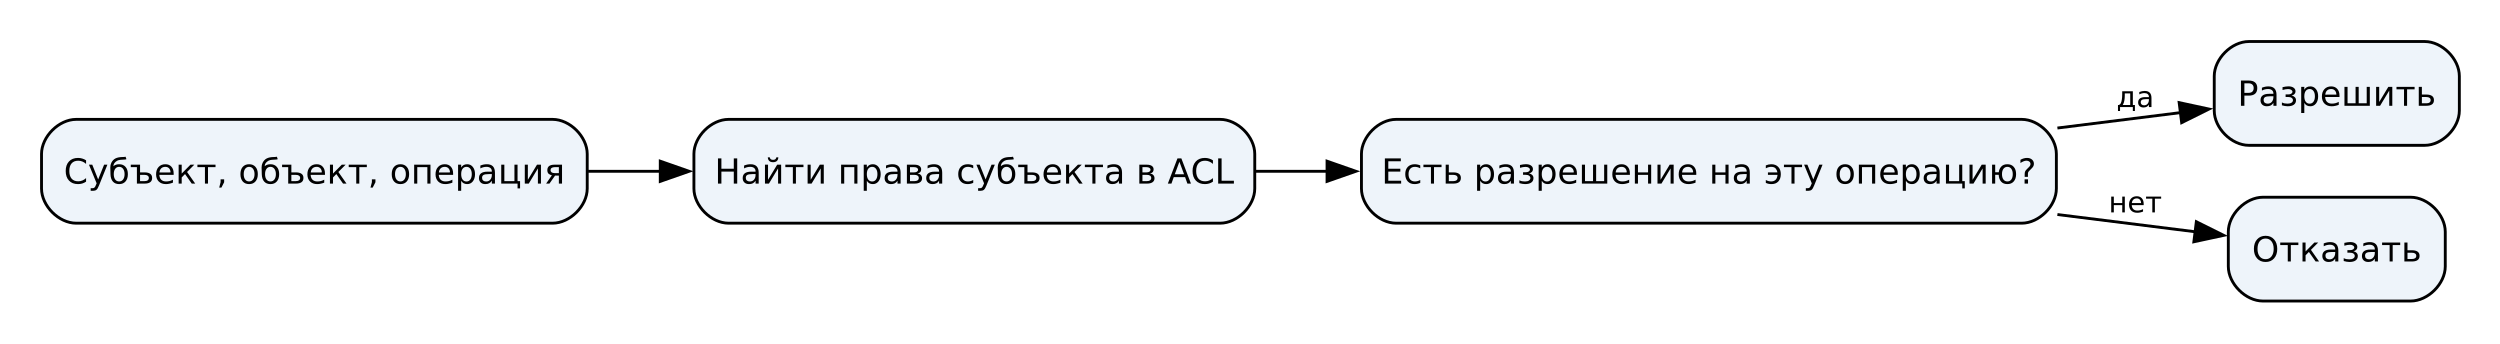
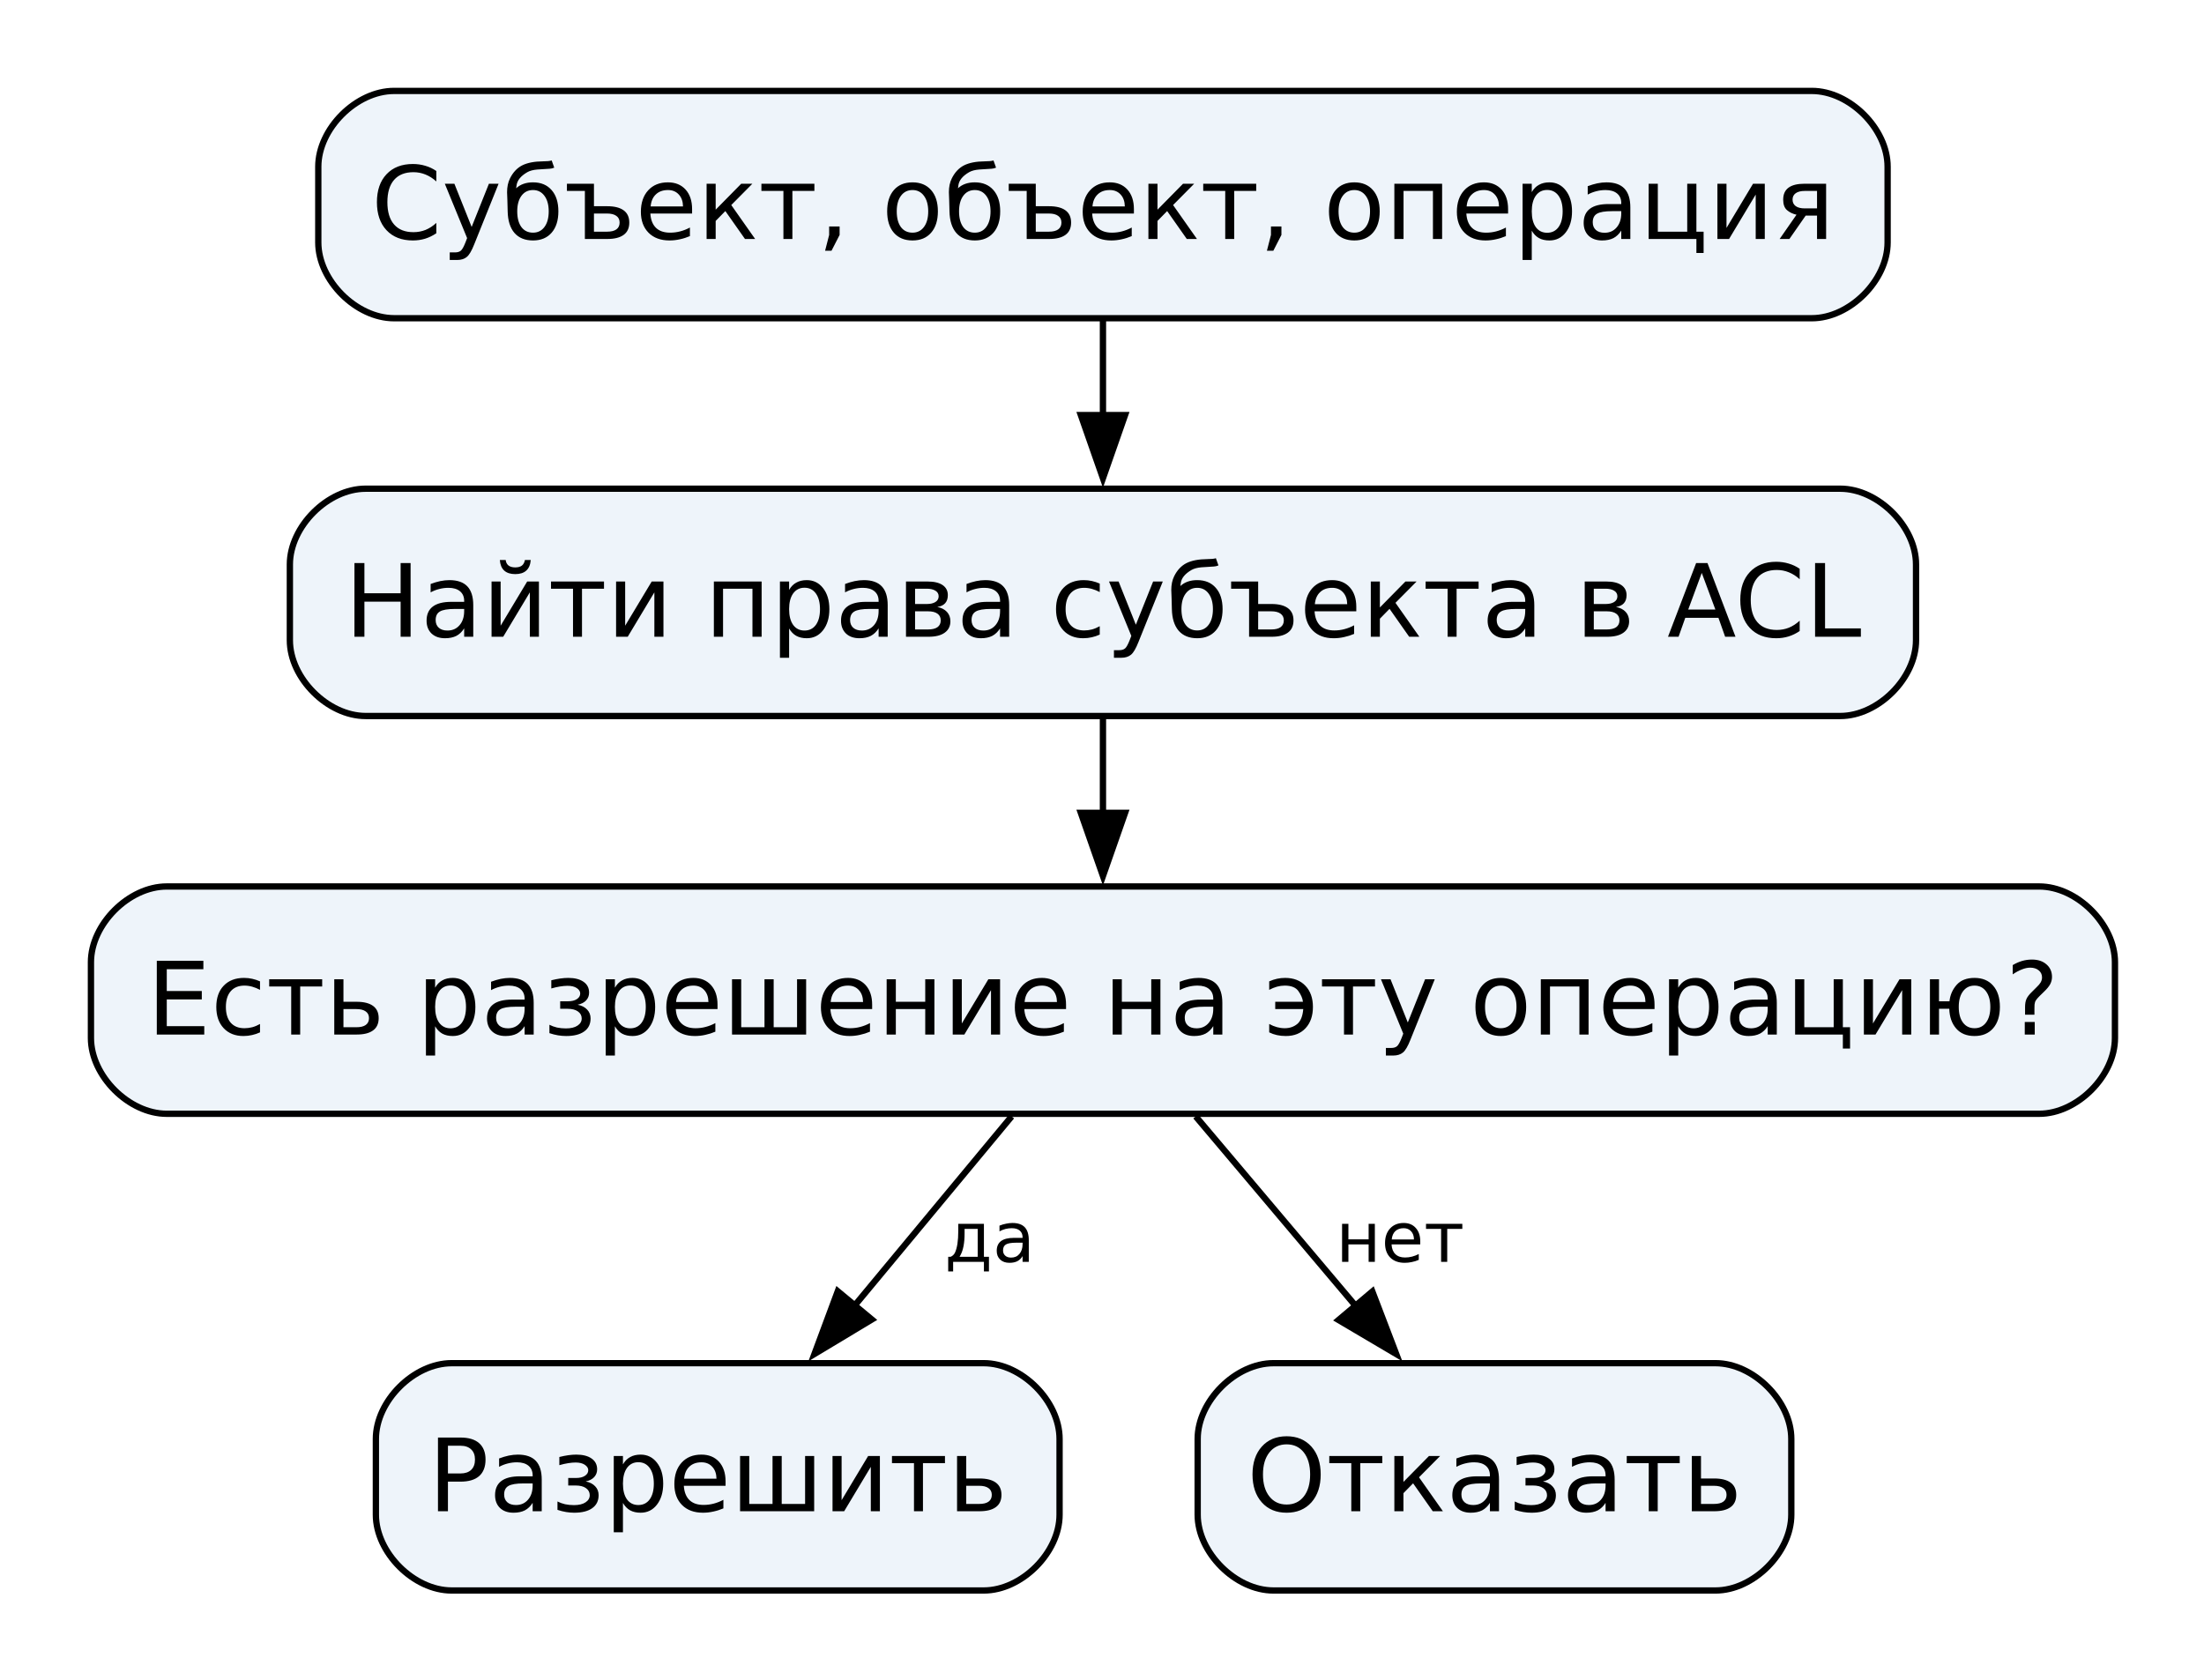
- <svg xmlns="http://www.w3.org/2000/svg" width="867pt" height="119pt" viewBox="0.00 0.00 867.00 119.00">
-   <g id="graph0" class="graph" transform="scale(1 1) rotate(0) translate(14.4 104.4)">
+ <svg xmlns="http://www.w3.org/2000/svg" width="349pt" height="266pt" viewBox="0.00 0.00 349.00 266.00">
+   <g id="graph0" class="graph" transform="scale(1 1) rotate(0) translate(14.4 251.9)">
    <g id="request" class="node">
-       <path fill="#eef4fa" stroke="black" d="M177.25,-63C177.25,-63 12,-63 12,-63 6,-63 0,-57 0,-51 0,-51 0,-39 0,-39 0,-33 6,-27 12,-27 12,-27 177.25,-27 177.25,-27 183.25,-27 189.25,-33 189.25,-39 189.25,-39 189.25,-51 189.25,-51 189.25,-57 183.25,-63 177.25,-63" />
-       <text xml:space="preserve" text-anchor="middle" x="94.62" y="-40.73" font-family="DejaVu Sans" font-size="12.00">Субъект, объект, операция</text>
+       <path fill="#eef4fa" stroke="black" d="M272.5,-237.5C272.5,-237.5 48,-237.5 48,-237.5 42,-237.5 36,-231.5 36,-225.5 36,-225.5 36,-213.5 36,-213.5 36,-207.5 42,-201.5 48,-201.5 48,-201.5 272.5,-201.5 272.5,-201.5 278.5,-201.5 284.5,-207.5 284.5,-213.5 284.5,-213.5 284.5,-225.5 284.5,-225.5 284.5,-231.5 278.5,-237.5 272.5,-237.5" />
+       <text xml:space="preserve" text-anchor="middle" x="160.25" y="-214.05" font-family="DejaVu Sans" font-size="16.00">Субъект, объект, операция</text>
    </g>
    <g id="acl" class="node">
-       <path fill="#eef4fa" stroke="black" d="M408.75,-63C408.75,-63 238.25,-63 238.25,-63 232.25,-63 226.25,-57 226.25,-51 226.25,-51 226.25,-39 226.25,-39 226.25,-33 232.25,-27 238.25,-27 238.25,-27 408.75,-27 408.75,-27 414.75,-27 420.75,-33 420.75,-39 420.75,-39 420.75,-51 420.75,-51 420.75,-57 414.75,-63 408.75,-63" />
-       <text xml:space="preserve" text-anchor="middle" x="323.5" y="-40.73" font-family="DejaVu Sans" font-size="12.00">Найти права субъекта в ACL</text>
+       <path fill="#eef4fa" stroke="black" d="M277,-174.5C277,-174.5 43.5,-174.5 43.5,-174.5 37.5,-174.5 31.5,-168.5 31.5,-162.5 31.5,-162.5 31.5,-150.5 31.5,-150.5 31.5,-144.5 37.5,-138.5 43.5,-138.5 43.5,-138.5 277,-138.5 277,-138.5 283,-138.5 289,-144.5 289,-150.5 289,-150.5 289,-162.5 289,-162.5 289,-168.5 283,-174.5 277,-174.5" />
+       <text xml:space="preserve" text-anchor="middle" x="160.25" y="-151.05" font-family="DejaVu Sans" font-size="16.00">Найти права субъекта в ACL</text>
    </g>
    <g id="edge1" class="edge">
-       <path fill="none" stroke="black" d="M189.54,-45C197.84,-45 206.28,-45 214.68,-45" />
-       <polygon fill="black" stroke="black" points="214.58,-48.5 224.58,-45 214.58,-41.5 214.58,-48.5" />
+       <path fill="none" stroke="black" d="M160.25,-201.18C160.25,-196.38 160.25,-191.03 160.25,-185.77" />
+       <polygon fill="black" stroke="black" points="163.75,-186.16 160.25,-176.16 156.75,-186.16 163.75,-186.16" />
    </g>
    <g id="operation" class="node">
-       <path fill="#eef4fa" stroke="black" d="M686.75,-63C686.75,-63 469.75,-63 469.75,-63 463.75,-63 457.75,-57 457.75,-51 457.75,-51 457.75,-39 457.75,-39 457.75,-33 463.75,-27 469.75,-27 469.75,-27 686.75,-27 686.75,-27 692.75,-27 698.75,-33 698.75,-39 698.75,-39 698.75,-51 698.75,-51 698.75,-57 692.75,-63 686.75,-63" />
-       <text xml:space="preserve" text-anchor="middle" x="578.25" y="-40.73" font-family="DejaVu Sans" font-size="12.00">Есть разрешение на эту операцию?</text>
+       <path fill="#eef4fa" stroke="black" d="M308.5,-111.5C308.5,-111.5 12,-111.5 12,-111.5 6,-111.5 0,-105.5 0,-99.5 0,-99.5 0,-87.5 0,-87.5 0,-81.5 6,-75.5 12,-75.5 12,-75.5 308.5,-75.5 308.5,-75.5 314.5,-75.5 320.5,-81.5 320.5,-87.5 320.5,-87.5 320.5,-99.5 320.5,-99.5 320.5,-105.5 314.5,-111.5 308.5,-111.5" />
+       <text xml:space="preserve" text-anchor="middle" x="160.25" y="-88.05" font-family="DejaVu Sans" font-size="16.00">Есть разрешение на эту операцию?</text>
    </g>
    <g id="edge2" class="edge">
-       <path fill="none" stroke="black" d="M421.14,-45C429.28,-45 437.6,-45 445.95,-45" />
-       <polygon fill="black" stroke="black" points="445.82,-48.5 455.82,-45 445.82,-41.5 445.82,-48.5" />
+       <path fill="none" stroke="black" d="M160.25,-138.18C160.25,-133.38 160.25,-128.03 160.25,-122.77" />
+       <polygon fill="black" stroke="black" points="163.75,-123.16 160.25,-113.16 156.75,-123.16 163.75,-123.16" />
    </g>
    <g id="allow" class="node">
-       <path fill="#eef4fa" stroke="black" d="M826.5,-90C826.5,-90 765.5,-90 765.5,-90 759.5,-90 753.5,-84 753.5,-78 753.5,-78 753.5,-66 753.5,-66 753.5,-60 759.5,-54 765.5,-54 765.5,-54 826.5,-54 826.5,-54 832.5,-54 838.5,-60 838.5,-66 838.5,-66 838.5,-78 838.5,-78 838.5,-84 832.5,-90 826.5,-90" />
-       <text xml:space="preserve" text-anchor="middle" x="796" y="-67.72" font-family="DejaVu Sans" font-size="12.00">Разрешить</text>
+       <path fill="#eef4fa" stroke="black" d="M141.38,-36C141.38,-36 57.12,-36 57.12,-36 51.12,-36 45.12,-30 45.12,-24 45.12,-24 45.12,-12 45.12,-12 45.12,-6 51.12,0 57.12,0 57.12,0 141.38,0 141.38,0 147.38,0 153.38,-6 153.38,-12 153.38,-12 153.38,-24 153.38,-24 153.38,-30 147.38,-36 141.38,-36" />
+       <text xml:space="preserve" text-anchor="middle" x="99.25" y="-12.55" font-family="DejaVu Sans" font-size="16.00">Разрешить</text>
    </g>
    <g id="edge3" class="edge">
-       <path fill="none" stroke="black" d="M699.11,-60C714.12,-61.88 728.81,-63.72 742,-65.37" />
-       <polygon fill="black" stroke="black" points="741.33,-68.81 751.68,-66.58 742.2,-61.86 741.33,-68.81" />
-       <text xml:space="preserve" text-anchor="middle" x="726.12" y="-67.27" font-family="DejaVu Sans" font-size="10.00">да</text>
+       <path fill="none" stroke="black" d="M145.79,-75.08C138.35,-66.11 129.12,-54.99 120.85,-45.03" />
+       <polygon fill="black" stroke="black" points="123.65,-42.92 114.57,-37.46 118.26,-47.39 123.65,-42.92" />
+       <text xml:space="preserve" text-anchor="middle" x="142.34" y="-52.05" font-family="DejaVu Sans" font-size="11.00">да</text>
    </g>
    <g id="deny" class="node">
-       <path fill="#eef4fa" stroke="black" d="M821.62,-36C821.62,-36 770.38,-36 770.38,-36 764.38,-36 758.38,-30 758.38,-24 758.38,-24 758.38,-12 758.38,-12 758.38,-6 764.38,0 770.38,0 770.38,0 821.62,0 821.62,0 827.62,0 833.62,-6 833.62,-12 833.62,-12 833.62,-24 833.62,-24 833.62,-30 827.62,-36 821.62,-36" />
-       <text xml:space="preserve" text-anchor="middle" x="796" y="-13.72" font-family="DejaVu Sans" font-size="12.00">Отказать</text>
+       <path fill="#eef4fa" stroke="black" d="M257.25,-36C257.25,-36 187.25,-36 187.25,-36 181.25,-36 175.25,-30 175.25,-24 175.25,-24 175.25,-12 175.25,-12 175.25,-6 181.25,0 187.25,0 187.25,0 257.25,0 257.25,0 263.25,0 269.25,-6 269.25,-12 269.25,-12 269.25,-24 269.25,-24 269.25,-30 263.25,-36 257.25,-36" />
+       <text xml:space="preserve" text-anchor="middle" x="222.25" y="-12.55" font-family="DejaVu Sans" font-size="16.00">Отказать</text>
    </g>
    <g id="edge4" class="edge">
-       <path fill="none" stroke="black" d="M699.11,-30C716.1,-27.87 732.69,-25.8 747.16,-23.99" />
-       <polygon fill="black" stroke="black" points="747.29,-27.5 756.78,-22.78 746.43,-20.55 747.29,-27.5" />
-       <text xml:space="preserve" text-anchor="middle" x="726.12" y="-30.75" font-family="DejaVu Sans" font-size="10.00">нет</text>
+       <path fill="none" stroke="black" d="M174.94,-75.08C182.51,-66.11 191.89,-54.99 200.3,-45.03" />
+       <polygon fill="black" stroke="black" points="202.91,-47.35 206.69,-37.45 197.56,-42.84 202.91,-47.35" />
+       <text xml:space="preserve" text-anchor="middle" x="207.3" y="-52.05" font-family="DejaVu Sans" font-size="11.00">нет</text>
    </g>
  </g>
</svg>
